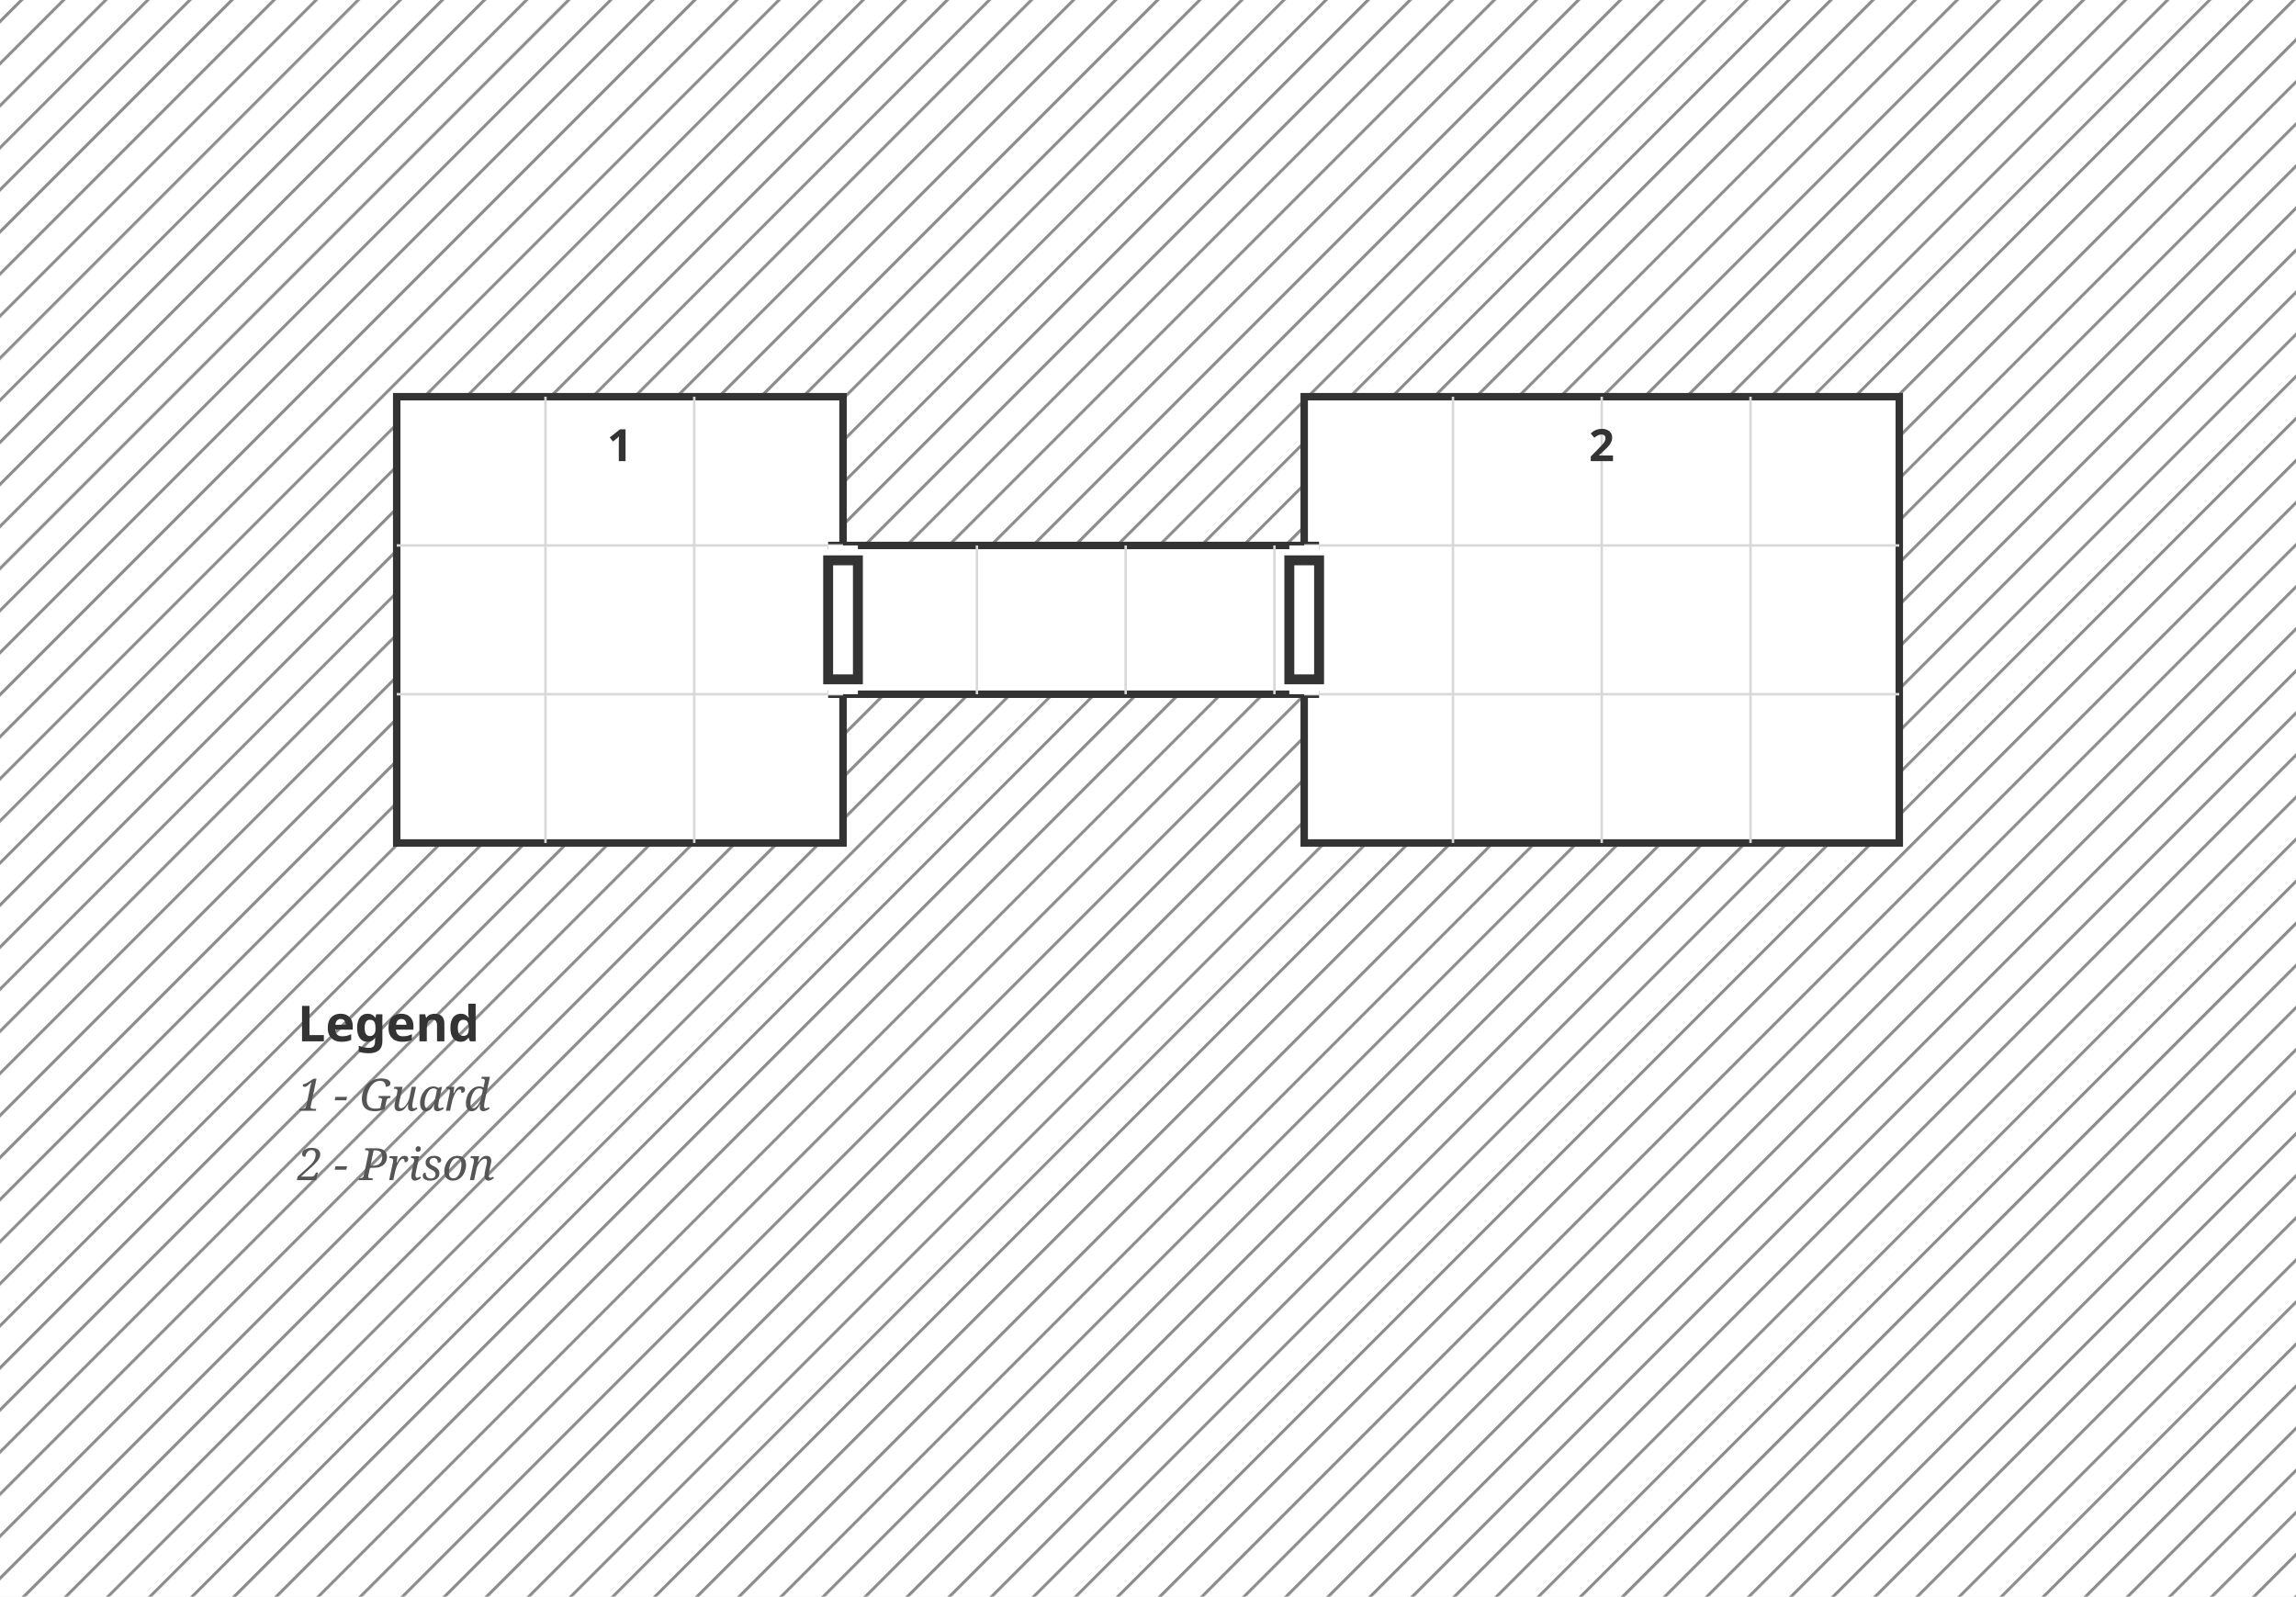
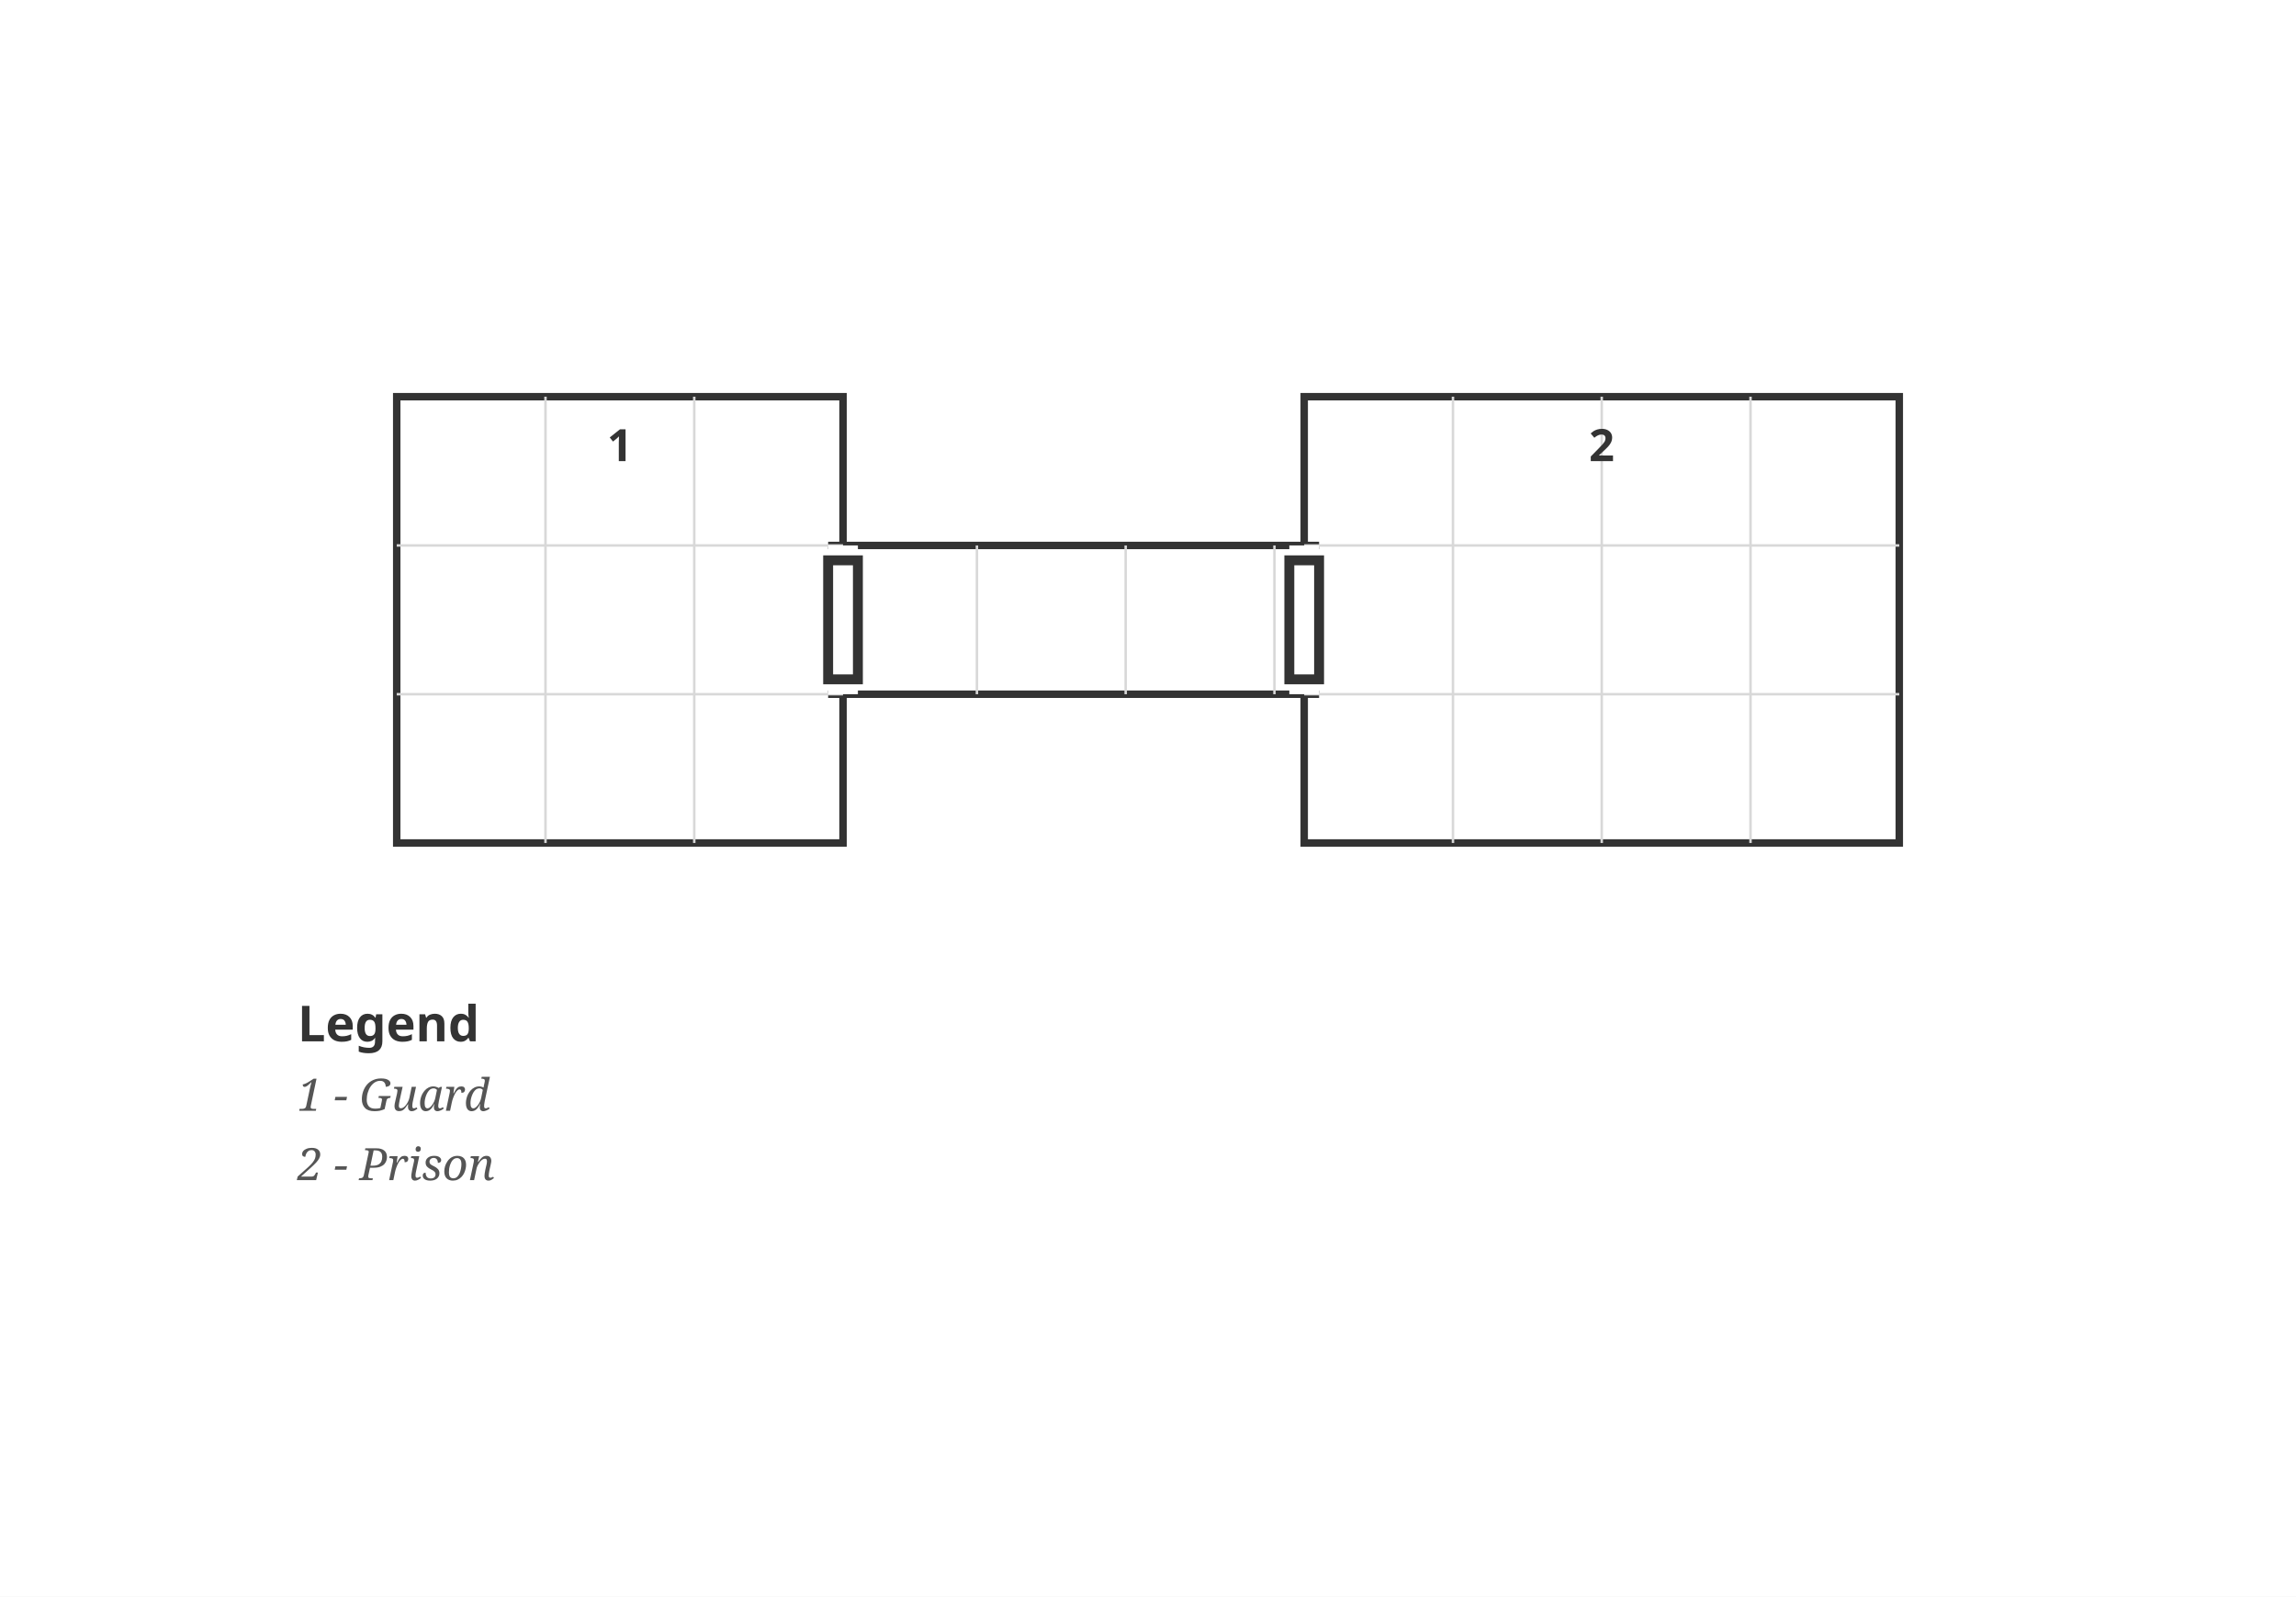
<svg xmlns="http://www.w3.org/2000/svg" viewBox="-125 -125 463 322" width="463" height="322">
  <defs>
    <pattern id="hatch" width="6" height="6" patternTransform="rotate(45 0 0)" patternUnits="userSpaceOnUse">
      <line x1="0" y1="0" x2="0" y2="6" stroke="#888" stroke-width="1.2" />
    </pattern>
    <symbol id="door-open" viewBox="0 0 30 30">
      <rect x="0" y="12" width="30" height="6" fill="white" />
      <rect x="0" y="11" width="4" height="8" fill="#333" />
      <rect x="26" y="11" width="4" height="8" fill="#333" />
    </symbol>
    <symbol id="door-closed" viewBox="0 0 30 30">
      <rect x="0" y="12" width="30" height="6" fill="white" />
      <rect x="2" y="13" width="26" height="4" fill="#333" />
    </symbol>
    <symbol id="door-locked" viewBox="0 0 30 30">
      <rect x="0" y="12" width="30" height="6" fill="white" />
      <rect x="2" y="11" width="26" height="8" fill="#333" />
      <rect x="4" y="13" width="22" height="4" fill="white" />
    </symbol>
    <symbol id="door-secret" viewBox="0 0 30 30">
      <line x1="0" y1="15" x2="30" y2="15" stroke="#888" stroke-width="1.2" stroke-dasharray="6,6" />
    </symbol>
    <symbol id="feat-ladder" viewBox="0 0 30 30">
      <line x1="8" y1="3" x2="8" y2="27" stroke="#333" stroke-width="1.5" />
      <line x1="22" y1="3" x2="22" y2="27" stroke="#333" stroke-width="1.5" />
      <line x1="8" y1="7" x2="22" y2="7" stroke="#333" stroke-width="1" />
      <line x1="8" y1="13" x2="22" y2="13" stroke="#333" stroke-width="1" />
      <line x1="8" y1="19" x2="22" y2="19" stroke="#333" stroke-width="1" />
      <line x1="8" y1="25" x2="22" y2="25" stroke="#333" stroke-width="1" />
    </symbol>
    <symbol id="feat-window" viewBox="0 0 30 6">
      <rect x="0" y="0" width="30" height="6" fill="white" />
      <rect x="0" y="1" width="8" height="4" fill="#cce" stroke="#99c" stroke-width="0.5" />
      <rect x="11" y="1" width="8" height="4" fill="#cce" stroke="#99c" stroke-width="0.5" />
      <rect x="22" y="1" width="8" height="4" fill="#cce" stroke="#99c" stroke-width="0.5" />
    </symbol>
  </defs>
  <rect x="-125" y="-125" width="463" height="322" fill="white" />
-   <rect x="-125" y="-125" width="463" height="322" fill="url(#hatch)" />
  <rect x="42" y="-15" width="99" height="30" fill="white" />
  <rect x="-45" y="-45" width="90" height="90" fill="white" />
  <rect x="138" y="-45" width="120" height="90" fill="white" />
  <line x1="42" y1="-15" x2="141" y2="-15" stroke="#333" stroke-width="1.5" />
  <line x1="42" y1="15" x2="141" y2="15" stroke="#333" stroke-width="1.5" />
  <rect x="-45" y="-45" width="90" height="90" fill="none" stroke="#333" stroke-width="1.5" />
  <rect x="138" y="-45" width="120" height="90" fill="none" stroke="#333" stroke-width="1.5" />
  <line x1="-15" y1="-45" x2="-15" y2="45" stroke="#d8d8d8" stroke-width="0.5" />
  <line x1="15" y1="-45" x2="15" y2="45" stroke="#d8d8d8" stroke-width="0.5" />
  <line x1="-45" y1="-15" x2="45" y2="-15" stroke="#d8d8d8" stroke-width="0.5" />
  <line x1="-45" y1="15" x2="45" y2="15" stroke="#d8d8d8" stroke-width="0.5" />
  <line x1="168" y1="-45" x2="168" y2="45" stroke="#d8d8d8" stroke-width="0.5" />
  <line x1="198" y1="-45" x2="198" y2="45" stroke="#d8d8d8" stroke-width="0.5" />
  <line x1="228" y1="-45" x2="228" y2="45" stroke="#d8d8d8" stroke-width="0.5" />
  <line x1="138" y1="-15" x2="258" y2="-15" stroke="#d8d8d8" stroke-width="0.5" />
  <line x1="138" y1="15" x2="258" y2="15" stroke="#d8d8d8" stroke-width="0.5" />
  <line x1="72" y1="-15" x2="72" y2="15" stroke="#d8d8d8" stroke-width="0.5" />
  <line x1="102" y1="-15" x2="102" y2="15" stroke="#d8d8d8" stroke-width="0.5" />
  <line x1="132" y1="-15" x2="132" y2="15" stroke="#d8d8d8" stroke-width="0.5" />
  <use href="#door-locked" x="30" y="-15" width="30" height="30" preserveAspectRatio="none" transform="rotate(90,45,0)" />
  <use href="#door-locked" x="123" y="-15" width="30" height="30" preserveAspectRatio="none" transform="rotate(90,138,0)" />
  <text x="0" y="-32" text-anchor="middle" dominant-baseline="auto" fill="#333" font-size="9" font-family="sans-serif" font-weight="bold">1</text>
  <text x="198" y="-32" text-anchor="middle" dominant-baseline="auto" fill="#333" font-size="9" font-family="sans-serif" font-weight="bold">2</text>
  <text x="-65" y="85" fill="#333" font-size="10" font-family="sans-serif" font-weight="bold">Legend</text>
  <text x="-65" y="99" fill="#555" font-size="9" font-family="serif" font-style="italic">1 - Guard</text>
  <text x="-65" y="113" fill="#555" font-size="9" font-family="serif" font-style="italic">2 - Prison</text>
</svg>
